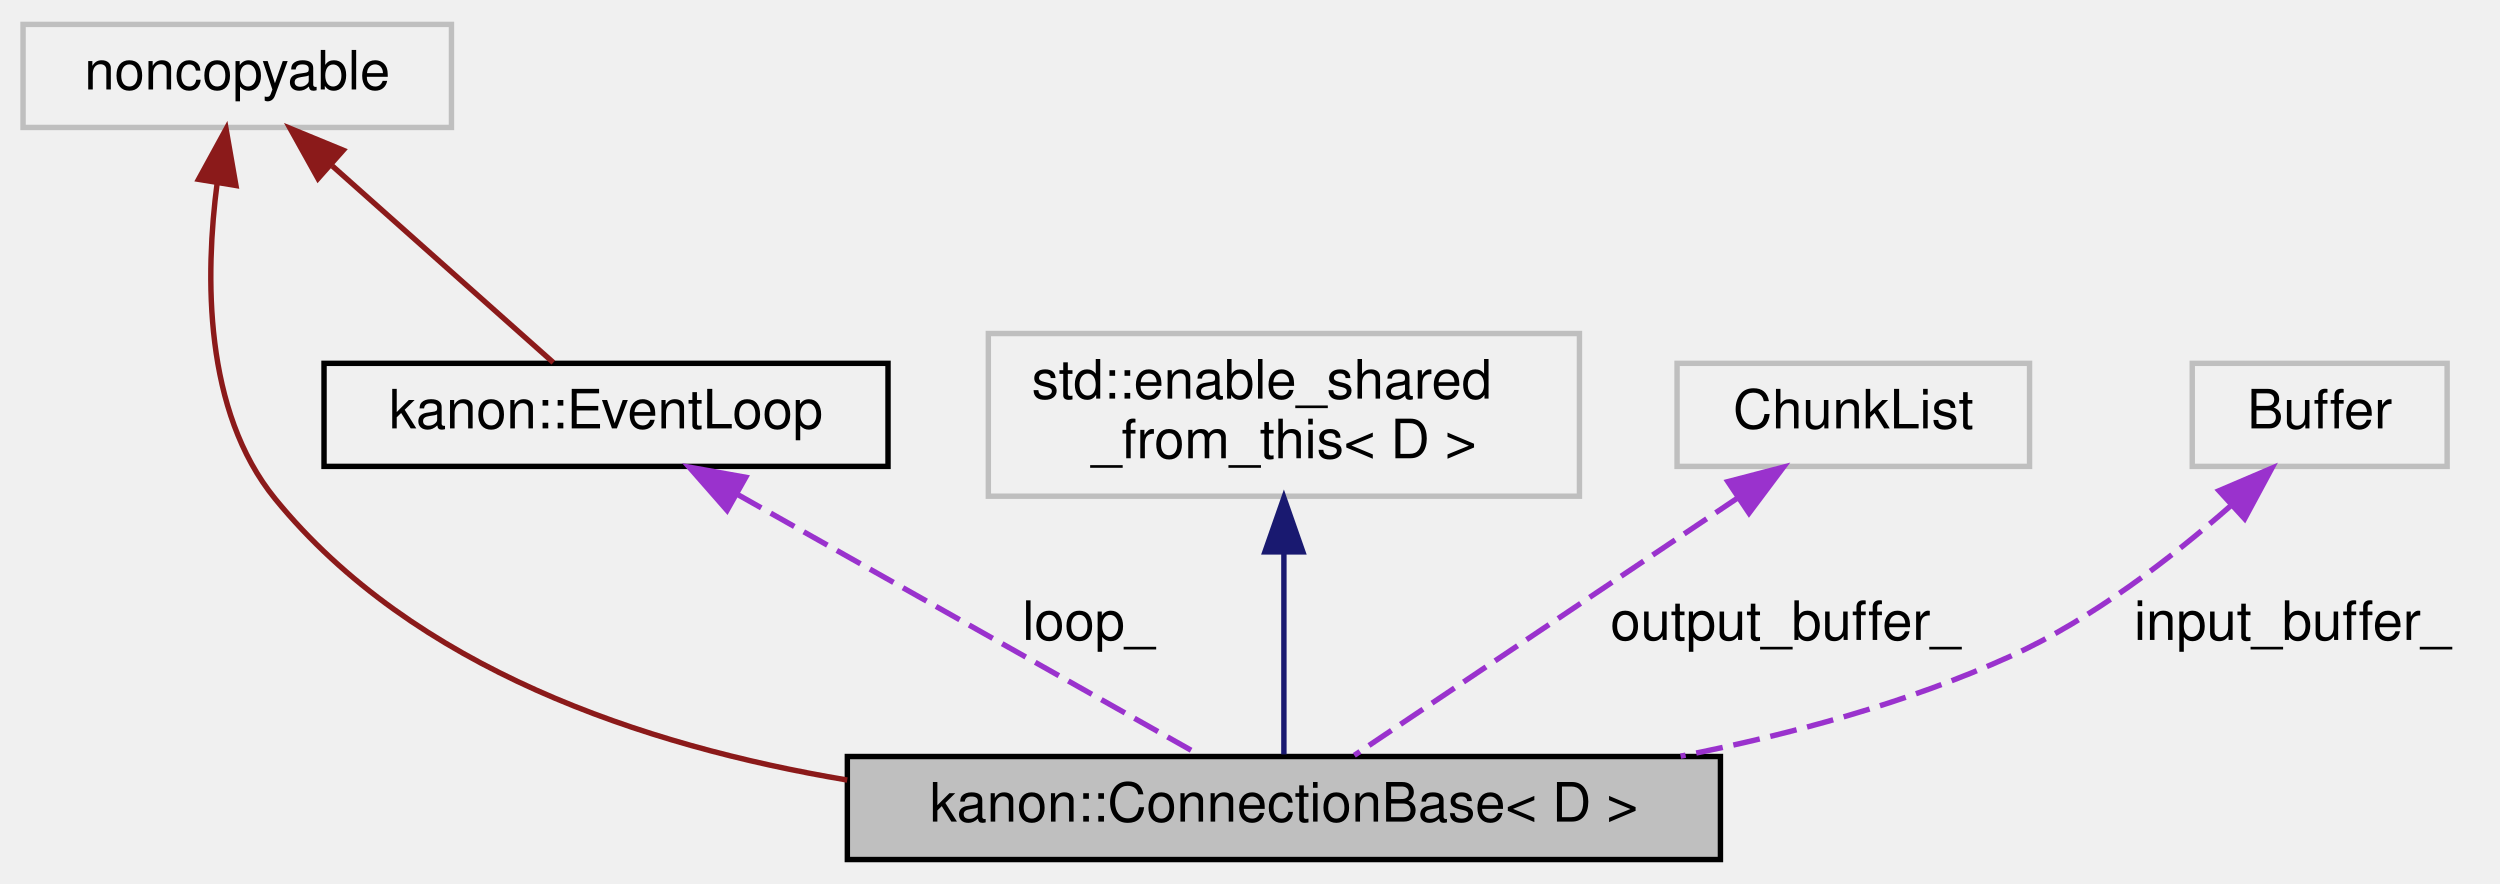
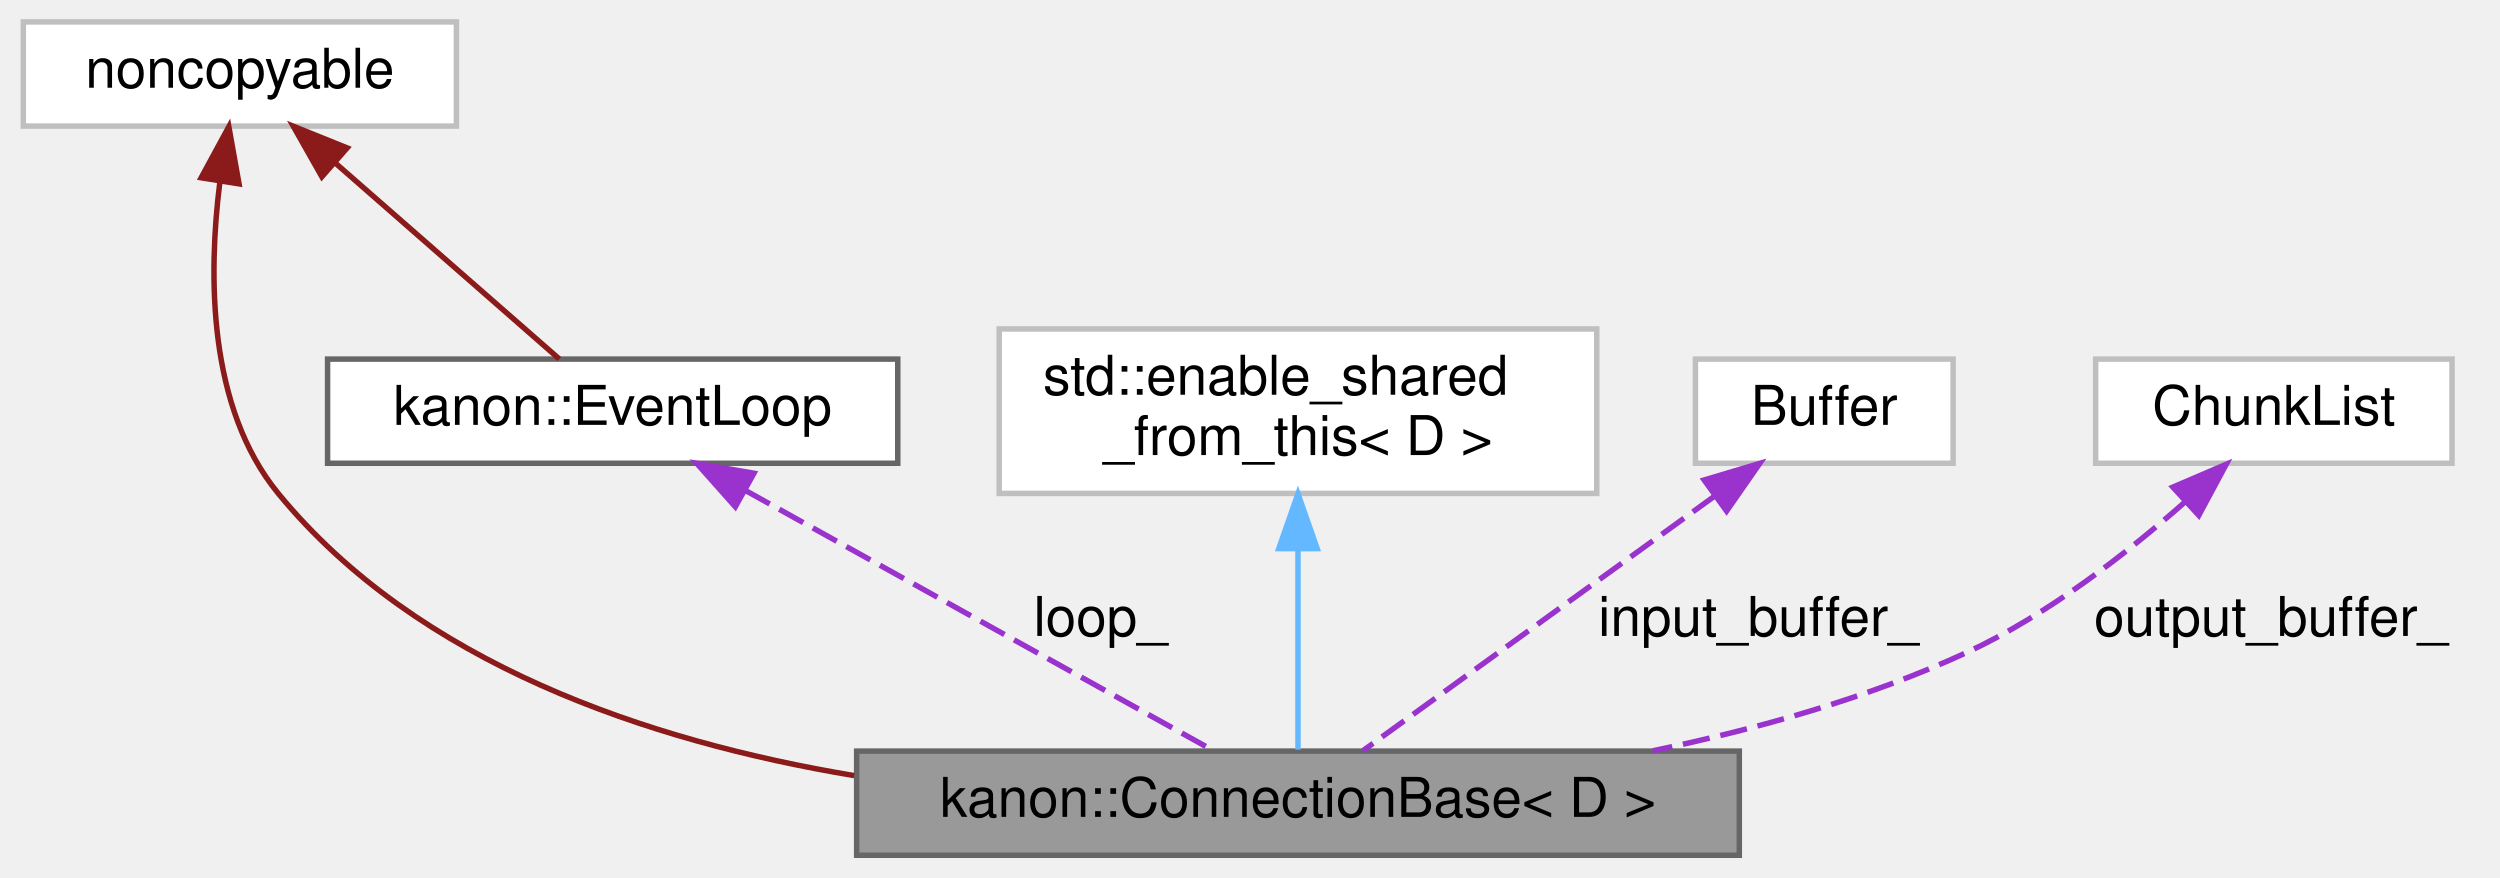
- <svg xmlns="http://www.w3.org/2000/svg" xmlns:xlink="http://www.w3.org/1999/xlink" width="461pt" height="163pt" viewBox="0.00 0.00 460.50 163.00">
-   <g id="graph0" class="graph" transform="scale(1 1) rotate(0) translate(4 159)">
+ <svg xmlns="http://www.w3.org/2000/svg" xmlns:xlink="http://www.w3.org/1999/xlink" width="456pt" height="160pt" viewBox="0.00 0.00 455.50 160.00">
+   <g id="graph0" class="graph" transform="scale(1 1) rotate(0) translate(4 156)">
    <g id="node1" class="node">
      <g id="a_node1">
        <a xlink:title=" ">
-           <polygon fill="#bfbfbf" stroke="black" points="152,-0.5 152,-19.5 313,-19.5 313,-0.5 152,-0.5" />
-           <text text-anchor="middle" x="232.5" y="-7.5" font-family="Helvetica,sans-Serif" font-size="10.00">kanon::ConnectionBase&lt; D &gt;</text>
+           <polygon fill="#999999" stroke="#666666" points="313,-19 152,-19 152,0 313,0 313,-19" />
+           <text text-anchor="middle" x="232.5" y="-7" font-family="Helvetica,sans-Serif" font-size="10.00">kanon::ConnectionBase&lt; D &gt;</text>
        </a>
      </g>
    </g>
    <g id="node2" class="node">
      <g id="a_node2">
        <a xlink:title=" ">
-           <polygon fill="none" stroke="#bfbfbf" points="0,-135.5 0,-154.5 79,-154.5 79,-135.5 0,-135.5" />
-           <text text-anchor="middle" x="39.5" y="-142.5" font-family="Helvetica,sans-Serif" font-size="10.00">noncopyable</text>
+           <polygon fill="white" stroke="#bfbfbf" points="79,-152 0,-152 0,-133 79,-133 79,-152" />
+           <text text-anchor="middle" x="39.5" y="-140" font-family="Helvetica,sans-Serif" font-size="10.00">noncopyable</text>
        </a>
      </g>
    </g>
    <g id="edge1" class="edge">
-       <path fill="none" stroke="#8b1a1a" d="M35.8,-125.31C33.56,-108.22 33.27,-83.21 46.5,-67 71.98,-35.78 114.2,-21.5 151.98,-15.16" />
-       <polygon fill="#8b1a1a" stroke="#8b1a1a" points="32.36,-125.93 37.44,-135.22 39.26,-124.79 32.36,-125.93" />
+       <path fill="none" stroke="#8b1a1a" d="M35.84,-122.68C33.73,-105.93 33.62,-81.72 46.5,-66 71.92,-34.99 113.9,-20.81 151.55,-14.53" />
+       <polygon fill="#8b1a1a" stroke="#8b1a1a" points="32.44,-123.58 37.49,-132.89 39.35,-122.46 32.44,-123.58" />
    </g>
    <g id="node4" class="node">
      <g id="a_node4">
        <a xlink:href="classkanon_1_1EventLoop.html" target="_top" xlink:title="A loop that process various events.">
-           <polygon fill="none" stroke="black" points="55.5,-73 55.5,-92 159.5,-92 159.5,-73 55.5,-73" />
-           <text text-anchor="middle" x="107.5" y="-80" font-family="Helvetica,sans-Serif" font-size="10.00">kanon::EventLoop</text>
+           <polygon fill="white" stroke="#666666" points="159.5,-90.5 55.5,-90.5 55.5,-71.5 159.5,-71.5 159.5,-90.5" />
+           <text text-anchor="middle" x="107.5" y="-78.5" font-family="Helvetica,sans-Serif" font-size="10.00">kanon::EventLoop</text>
        </a>
      </g>
    </g>
    <g id="edge4" class="edge">
-       <path fill="none" stroke="#8b1a1a" d="M57.04,-128.39C70.01,-116.86 87.18,-101.58 97.78,-92.15" />
-       <polygon fill="#8b1a1a" stroke="#8b1a1a" points="54.39,-126.07 49.24,-135.33 59.04,-131.3 54.39,-126.07" />
+       <path fill="none" stroke="#8b1a1a" d="M57.04,-126.15C70.01,-114.81 87.18,-99.78 97.78,-90.51" />
+       <polygon fill="#8b1a1a" stroke="#8b1a1a" points="54.46,-123.76 49.24,-132.98 59.07,-129.02 54.46,-123.76" />
    </g>
    <g id="node3" class="node">
      <g id="a_node3">
        <a xlink:title=" ">
-           <polygon fill="none" stroke="#bfbfbf" points="178,-67.5 178,-97.5 287,-97.5 287,-67.5 178,-67.5" />
-           <text text-anchor="start" x="186" y="-85.5" font-family="Helvetica,sans-Serif" font-size="10.00">std::enable_shared</text>
-           <text text-anchor="middle" x="232.5" y="-74.5" font-family="Helvetica,sans-Serif" font-size="10.00">_from_this&lt; D &gt;</text>
+           <polygon fill="white" stroke="#bfbfbf" points="287,-96 178,-96 178,-66 287,-66 287,-96" />
+           <text text-anchor="start" x="186" y="-84" font-family="Helvetica,sans-Serif" font-size="10.00">std::enable_shared</text>
+           <text text-anchor="middle" x="232.5" y="-73" font-family="Helvetica,sans-Serif" font-size="10.00">_from_this&lt; D &gt;</text>
        </a>
      </g>
    </g>
    <g id="edge2" class="edge">
-       <path fill="none" stroke="midnightblue" d="M232.5,-57.09C232.5,-44.21 232.5,-29.2 232.5,-19.89" />
-       <polygon fill="midnightblue" stroke="midnightblue" points="229,-57.23 232.5,-67.23 236,-57.23 229,-57.23" />
+       <path fill="none" stroke="#63b8ff" d="M232.5,-55.56C232.5,-42.95 232.5,-28.35 232.5,-19.27" />
+       <polygon fill="#63b8ff" stroke="#63b8ff" points="229,-55.94 232.5,-65.94 236,-55.94 229,-55.94" />
    </g>
    <g id="edge3" class="edge">
-       <path fill="none" stroke="#9a32cd" stroke-dasharray="5,2" d="M131.77,-67.81C156.99,-53.59 195.71,-31.75 217.05,-19.72" />
-       <polygon fill="#9a32cd" stroke="#9a32cd" points="129.82,-64.89 122.83,-72.86 133.26,-70.99 129.82,-64.89" />
-       <text text-anchor="middle" x="196.5" y="-41" font-family="Helvetica,sans-Serif" font-size="10.00"> loop_</text>
+       <path fill="none" stroke="#9a32cd" stroke-dasharray="5,2" d="M131.77,-66.51C156.99,-52.48 195.71,-30.96 217.05,-19.09" />
+       <polygon fill="#9a32cd" stroke="#9a32cd" points="129.87,-63.56 122.83,-71.48 133.27,-69.68 129.87,-63.56" />
+       <text text-anchor="middle" x="196.5" y="-40" font-family="Helvetica,sans-Serif" font-size="10.00"> loop_</text>
    </g>
    <g id="node5" class="node">
      <g id="a_node5">
        <a xlink:title=" ">
-           <polygon fill="none" stroke="#bfbfbf" points="305,-73 305,-92 370,-92 370,-73 305,-73" />
-           <text text-anchor="middle" x="337.5" y="-80" font-family="Helvetica,sans-Serif" font-size="10.00">ChunkList</text>
+           <polygon fill="white" stroke="#bfbfbf" points="352,-90.5 305,-90.5 305,-71.5 352,-71.5 352,-90.5" />
+           <text text-anchor="middle" x="328.5" y="-78.5" font-family="Helvetica,sans-Serif" font-size="10.00">Buffer</text>
        </a>
      </g>
    </g>
    <g id="edge5" class="edge">
-       <path fill="none" stroke="#9a32cd" stroke-dasharray="5,2" d="M316.27,-67.24C295.07,-53.01 263.17,-31.59 245.48,-19.72" />
-       <polygon fill="#9a32cd" stroke="#9a32cd" points="314.37,-70.19 324.62,-72.86 318.27,-64.38 314.37,-70.19" />
-       <text text-anchor="middle" x="325" y="-41" font-family="Helvetica,sans-Serif" font-size="10.00"> output_buffer_</text>
+       <path fill="none" stroke="#9a32cd" stroke-dasharray="5,2" d="M308.57,-65.57C289.19,-51.54 260.4,-30.7 244.37,-19.09" />
+       <polygon fill="#9a32cd" stroke="#9a32cd" points="306.58,-68.45 316.73,-71.48 310.68,-62.78 306.58,-68.45" />
+       <text text-anchor="middle" x="316.5" y="-40" font-family="Helvetica,sans-Serif" font-size="10.00"> input_buffer_</text>
    </g>
    <g id="node6" class="node">
      <g id="a_node6">
        <a xlink:title=" ">
-           <polygon fill="none" stroke="#bfbfbf" points="400,-73 400,-92 447,-92 447,-73 400,-73" />
-           <text text-anchor="middle" x="423.5" y="-80" font-family="Helvetica,sans-Serif" font-size="10.00">Buffer</text>
+           <polygon fill="white" stroke="#bfbfbf" points="443,-90.5 378,-90.5 378,-71.5 443,-71.5 443,-90.5" />
+           <text text-anchor="middle" x="410.5" y="-78.5" font-family="Helvetica,sans-Serif" font-size="10.00">ChunkList</text>
        </a>
      </g>
    </g>
    <g id="edge6" class="edge">
-       <path fill="none" stroke="#9a32cd" stroke-dasharray="5,2" d="M407.01,-65.66C396.28,-56.23 381.53,-44.81 366.5,-38 347.59,-29.43 325.95,-23.57 305.65,-19.56" />
-       <polygon fill="#9a32cd" stroke="#9a32cd" points="404.93,-68.51 414.68,-72.67 409.66,-63.34 404.93,-68.51" />
-       <text text-anchor="middle" x="418.5" y="-41" font-family="Helvetica,sans-Serif" font-size="10.00"> input_buffer_</text>
+       <path fill="none" stroke="#9a32cd" stroke-dasharray="5,2" d="M394.28,-64.42C383.73,-55.12 369.24,-43.84 354.5,-37 336.71,-28.75 316.25,-23.02 297.23,-19.06" />
+       <polygon fill="#9a32cd" stroke="#9a32cd" points="392.08,-67.15 401.82,-71.32 396.81,-61.99 392.08,-67.15" />
+       <text text-anchor="middle" x="410" y="-40" font-family="Helvetica,sans-Serif" font-size="10.00"> output_buffer_</text>
    </g>
  </g>
</svg>
